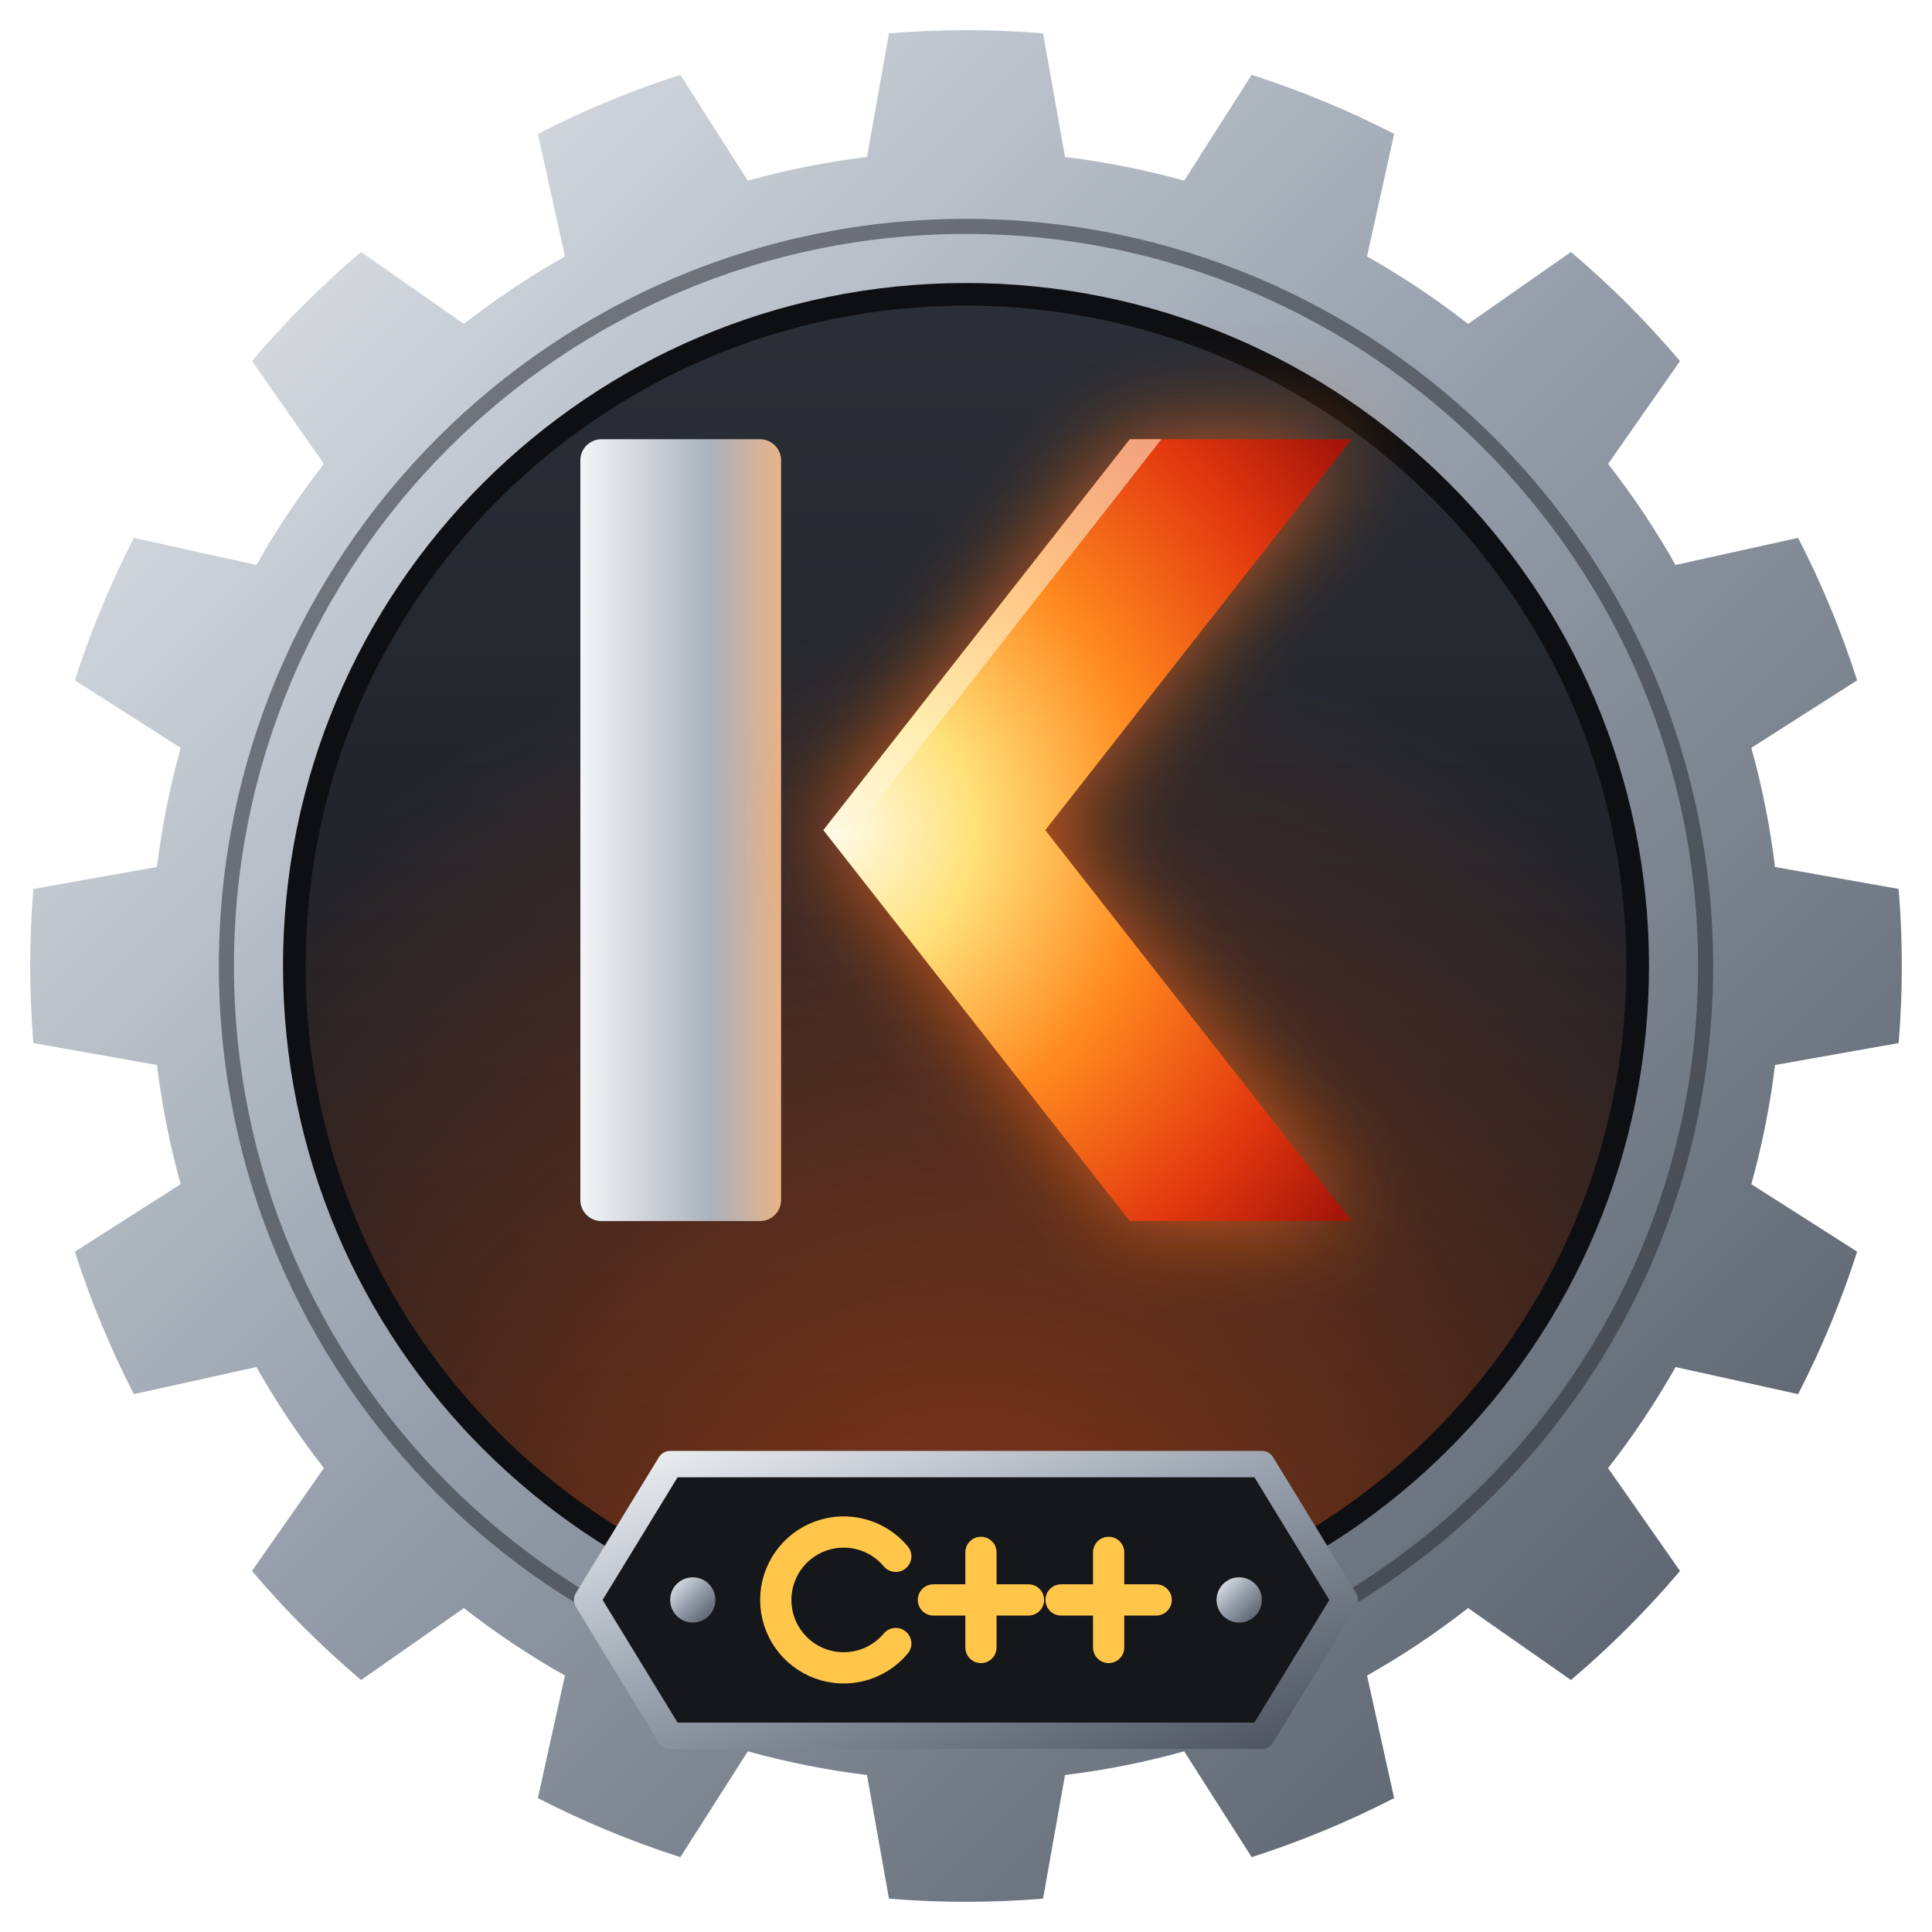
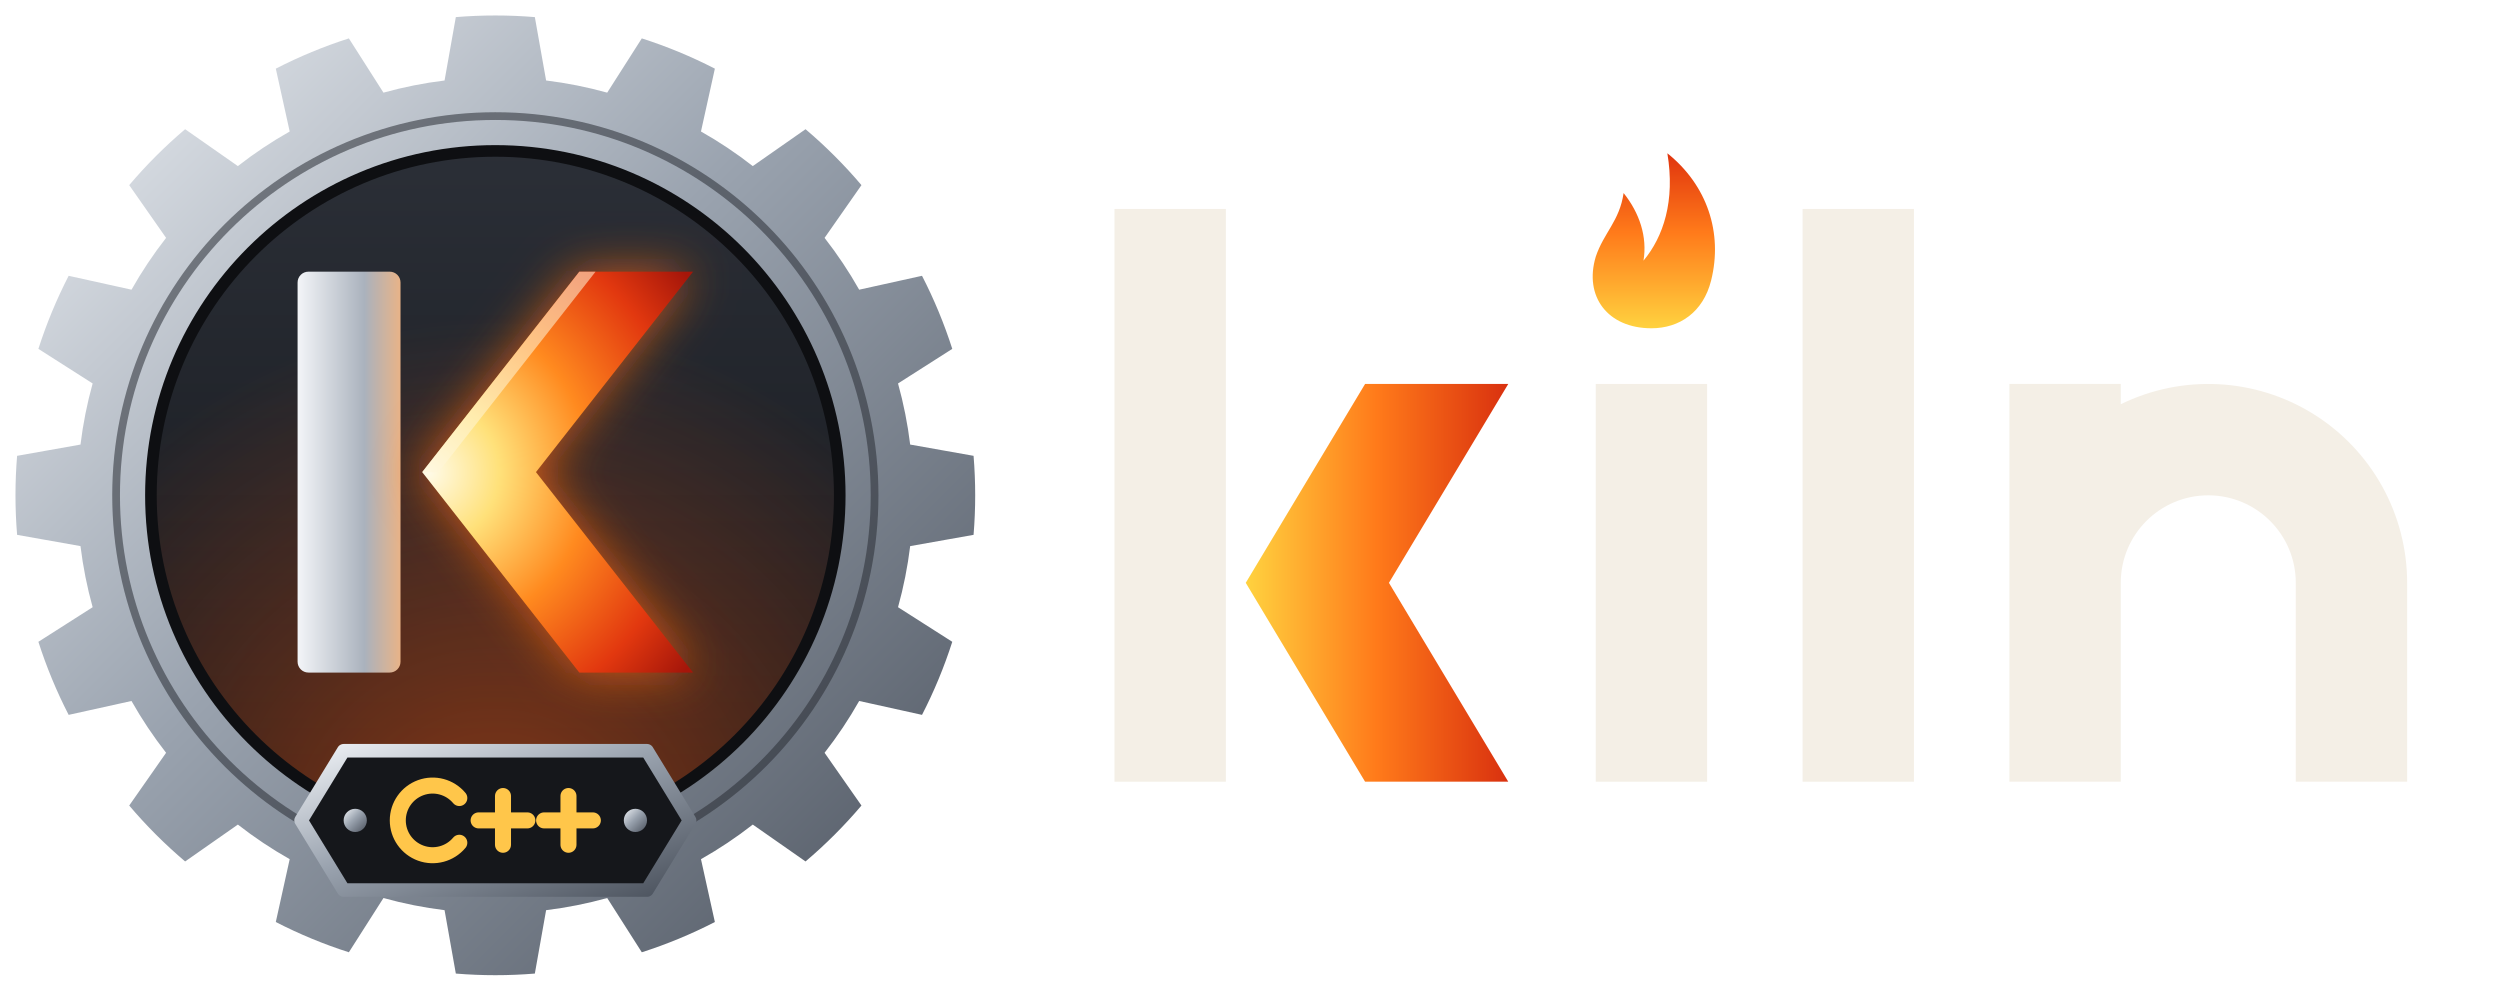
- <svg xmlns="http://www.w3.org/2000/svg" viewBox="0 0 256 256" width="256" height="256" role="img" aria-label="kiln">
+ <svg xmlns="http://www.w3.org/2000/svg" viewBox="0 0 646.03 256" width="646.03" height="256" role="img" aria-label="kiln">
  <defs>
    <linearGradient id="kb3-tile" x1="0" y1="0" x2="0" y2="1">
      <stop offset="0" stop-color="#2b2f37" />
      <stop offset="1" stop-color="#121418" />
    </linearGradient>
    <radialGradient id="kb3-ember" cx="128" cy="250" r="170" gradientUnits="userSpaceOnUse">
      <stop offset="0" stop-color="#ff5a12" stop-opacity=".45" />
      <stop offset="1" stop-color="#ff5a12" stop-opacity="0" />
    </radialGradient>
    <linearGradient id="kb3-stem" x1="0" y1="0" x2="1" y2="0">
      <stop offset="0" stop-color="#f3f5f8" />
      <stop offset=".65" stop-color="#aab2bd" />
      <stop offset="1" stop-color="#e8b388" />
    </linearGradient>
    <radialGradient id="kb3-hot" cx="104" cy="128" r="120" gradientUnits="userSpaceOnUse">
      <stop offset="0" stop-color="#fffbe9" />
      <stop offset=".22" stop-color="#ffe17a" />
      <stop offset=".5" stop-color="#ff8a1f" />
      <stop offset=".8" stop-color="#e2380f" />
      <stop offset="1" stop-color="#a5160a" />
    </radialGradient>
    <linearGradient id="kb3-steel" x1="0" y1="0" x2="1" y2="1">
      <stop offset="0" stop-color="#eef1f5" />
      <stop offset=".45" stop-color="#9aa3af" />
      <stop offset="1" stop-color="#4b525d" />
    </linearGradient>
    <linearGradient id="kb3-amber" x1="0" y1="0" x2="0" y2="1">
      <stop offset="0" stop-color="#fff1b8" />
      <stop offset="1" stop-color="#ffab2e" />
    </linearGradient>
    <filter id="kb3-blur" x="-30%" y="-30%" width="160%" height="160%">
      <feGaussianBlur stdDeviation="9" />
    </filter>
    <radialGradient id="kb3-hub" cx="128" cy="222" r="140" gradientUnits="userSpaceOnUse">
      <stop offset="0" stop-color="#ff5a12" stop-opacity=".5" />
      <stop offset="1" stop-color="#ff5a12" stop-opacity="0" />
    </radialGradient>
+     <linearGradient id="kb3-tittle" x1="0" y1="1" x2="0" y2="0">
+       <stop offset="0" stop-color="#ffd23f" />
+       <stop offset=".55" stop-color="#ff7a1a" />
+       <stop offset="1" stop-color="#e0340e" />
+     </linearGradient>
+     <linearGradient id="kb3-chev" x1="0" y1="0" x2="1" y2="0">
+       <stop offset="0" stop-color="#ffd23f" />
+       <stop offset=".5" stop-color="#ff7a1a" />
+       <stop offset="1" stop-color="#d9310f" />
+     </linearGradient>
  </defs>
  <g id="kb3-mark">
    <path d="M114.88,20.8L117.79,4.42A124,124 0 0 1 138.21,4.42L141.12,20.8A108,108 0 0 1 156.91,23.94L165.85,9.92A124,124 0 0 1 184.73,17.74L181.14,33.98A108,108 0 0 1 194.53,42.92L208.16,33.39A124,124 0 0 1 222.61,47.84L213.08,61.47A108,108 0 0 1 222.02,74.86L238.26,71.27A124,124 0 0 1 246.08,90.15L232.06,99.09A108,108 0 0 1 235.2,114.88L251.58,117.79A124,124 0 0 1 251.58,138.21L235.2,141.12A108,108 0 0 1 232.06,156.91L246.08,165.85A124,124 0 0 1 238.26,184.73L222.02,181.14A108,108 0 0 1 213.08,194.53L222.61,208.16A124,124 0 0 1 208.16,222.61L194.53,213.08A108,108 0 0 1 181.14,222.02L184.73,238.26A124,124 0 0 1 165.85,246.08L156.91,232.06A108,108 0 0 1 141.12,235.2L138.21,251.58A124,124 0 0 1 117.79,251.58L114.88,235.2A108,108 0 0 1 99.09,232.06L90.15,246.08A124,124 0 0 1 71.27,238.26L74.86,222.02A108,108 0 0 1 61.47,213.08L47.84,222.61A124,124 0 0 1 33.39,208.16L42.92,194.53A108,108 0 0 1 33.98,181.14L17.74,184.73A124,124 0 0 1 9.92,165.85L23.94,156.91A108,108 0 0 1 20.8,141.12L4.42,138.21A124,124 0 0 1 4.42,117.79L20.8,114.88A108,108 0 0 1 23.94,99.09L9.92,90.15A124,124 0 0 1 17.74,71.27L33.98,74.86A108,108 0 0 1 42.92,61.47L33.39,47.84A124,124 0 0 1 47.84,33.39L61.47,42.92A108,108 0 0 1 74.86,33.98L71.27,17.74A124,124 0 0 1 90.15,9.92L99.09,23.94A108,108 0 0 1 114.88,20.8ZM218,128A90,90 0 1 0 38,128A90,90 0 1 0 218,128Z" fill="url(#kb3-steel)" fill-rule="evenodd" />
    <circle cx="128" cy="128" r="90" fill="url(#kb3-tile)" />
    <circle cx="128" cy="128" r="90" fill="url(#kb3-hub)" />
    <circle cx="128" cy="128" r="98" fill="none" stroke="#2a2e35" stroke-opacity=".55" stroke-width="2" />
    <circle cx="128" cy="128" r="89" fill="none" stroke="#0e0f12" stroke-width="3" />
-     <g id="kb3-K" transform="translate(128,110) scale(0.7) translate(-129,-128)">
+     <g id="kb3-K" transform="translate(128,122) scale(0.7) translate(-129,-128)">
      <rect x="56" y="54" width="38" height="148" rx="4" fill="url(#kb3-stem)" />
      <path d="M102,128L160,54H202L144,128L202,202H160Z" fill="#ff6a14" opacity=".75" filter="url(#kb3-blur)" />
      <path d="M102,128L160,54H202L144,128L202,202H160Z" fill="url(#kb3-hot)" />
      <path d="M102,128L160,54H166L108,128Z" fill="#fff6d8" opacity=".55" />
    </g>
    <path d="M88.8,194H167.2L178.2,212L167.2,230H88.8L77.8,212Z" fill="#15171b" stroke="url(#kb3-steel)" stroke-width="3.5" stroke-linejoin="round" />
    <circle cx="91.8" cy="212" r="3" fill="url(#kb3-steel)" />
    <circle cx="164.2" cy="212" r="3" fill="url(#kb3-steel)" />
    <g transform="translate(102.8,203) scale(1.8)">
      <g fill="none" stroke-width="2.3" stroke-linecap="round" stroke-linejoin="round">
        <g stroke="#ffc64a">
          <path transform="translate(0,0)" d="M8.83,1.79A5,5 0 1 0 8.83,8.21" />
          <path transform="translate(11.6,0)" d="M0,5H7M3.5,1.5V8.5" />
          <path transform="translate(21,0)" d="M0,5H7M3.5,1.5V8.5" />
        </g>
      </g>
    </g>
  </g>
+   <g id="kb3-wordmark" transform="translate(288,202) scale(1.0278)">
+     <g id="kb3-k">
+       <path d="M0,-144H28V0H0Z" fill="#f4efe6" />
+       <path d="M33,-50L63,-100H99L69,-50L99,0H63Z" fill="url(#kb3-chev)" />
+     </g>
+     <g id="kb3-i" transform="translate(121,0)">
+       <path d="M0,-100H28V0H0Z" fill="#f4efe6" />
+       <path d="M14,-114C3,-114 -3,-122 0,-132C2,-138 6,-141 7,-148C11,-143 13,-137 12,-131C17,-137 20,-146 18,-158C28,-150 32,-138 29,-126C27,-118 21,-114 14,-114Z" fill="url(#kb3-tittle)" />
+     </g>
+     <path id="kb3-l" transform="translate(173,0)" d="M0,-144H28V0H0Z" fill="#f4efe6" />
+     <path id="kb3-n" transform="translate(225,0)" d="M0,0V-100H28V0ZM28,-50A22,22 0 0 1 72,-50V0H100V-50A50,50 0 0 0 28,-94.9Z" fill="#f4efe6" />
+   </g>
</svg>
